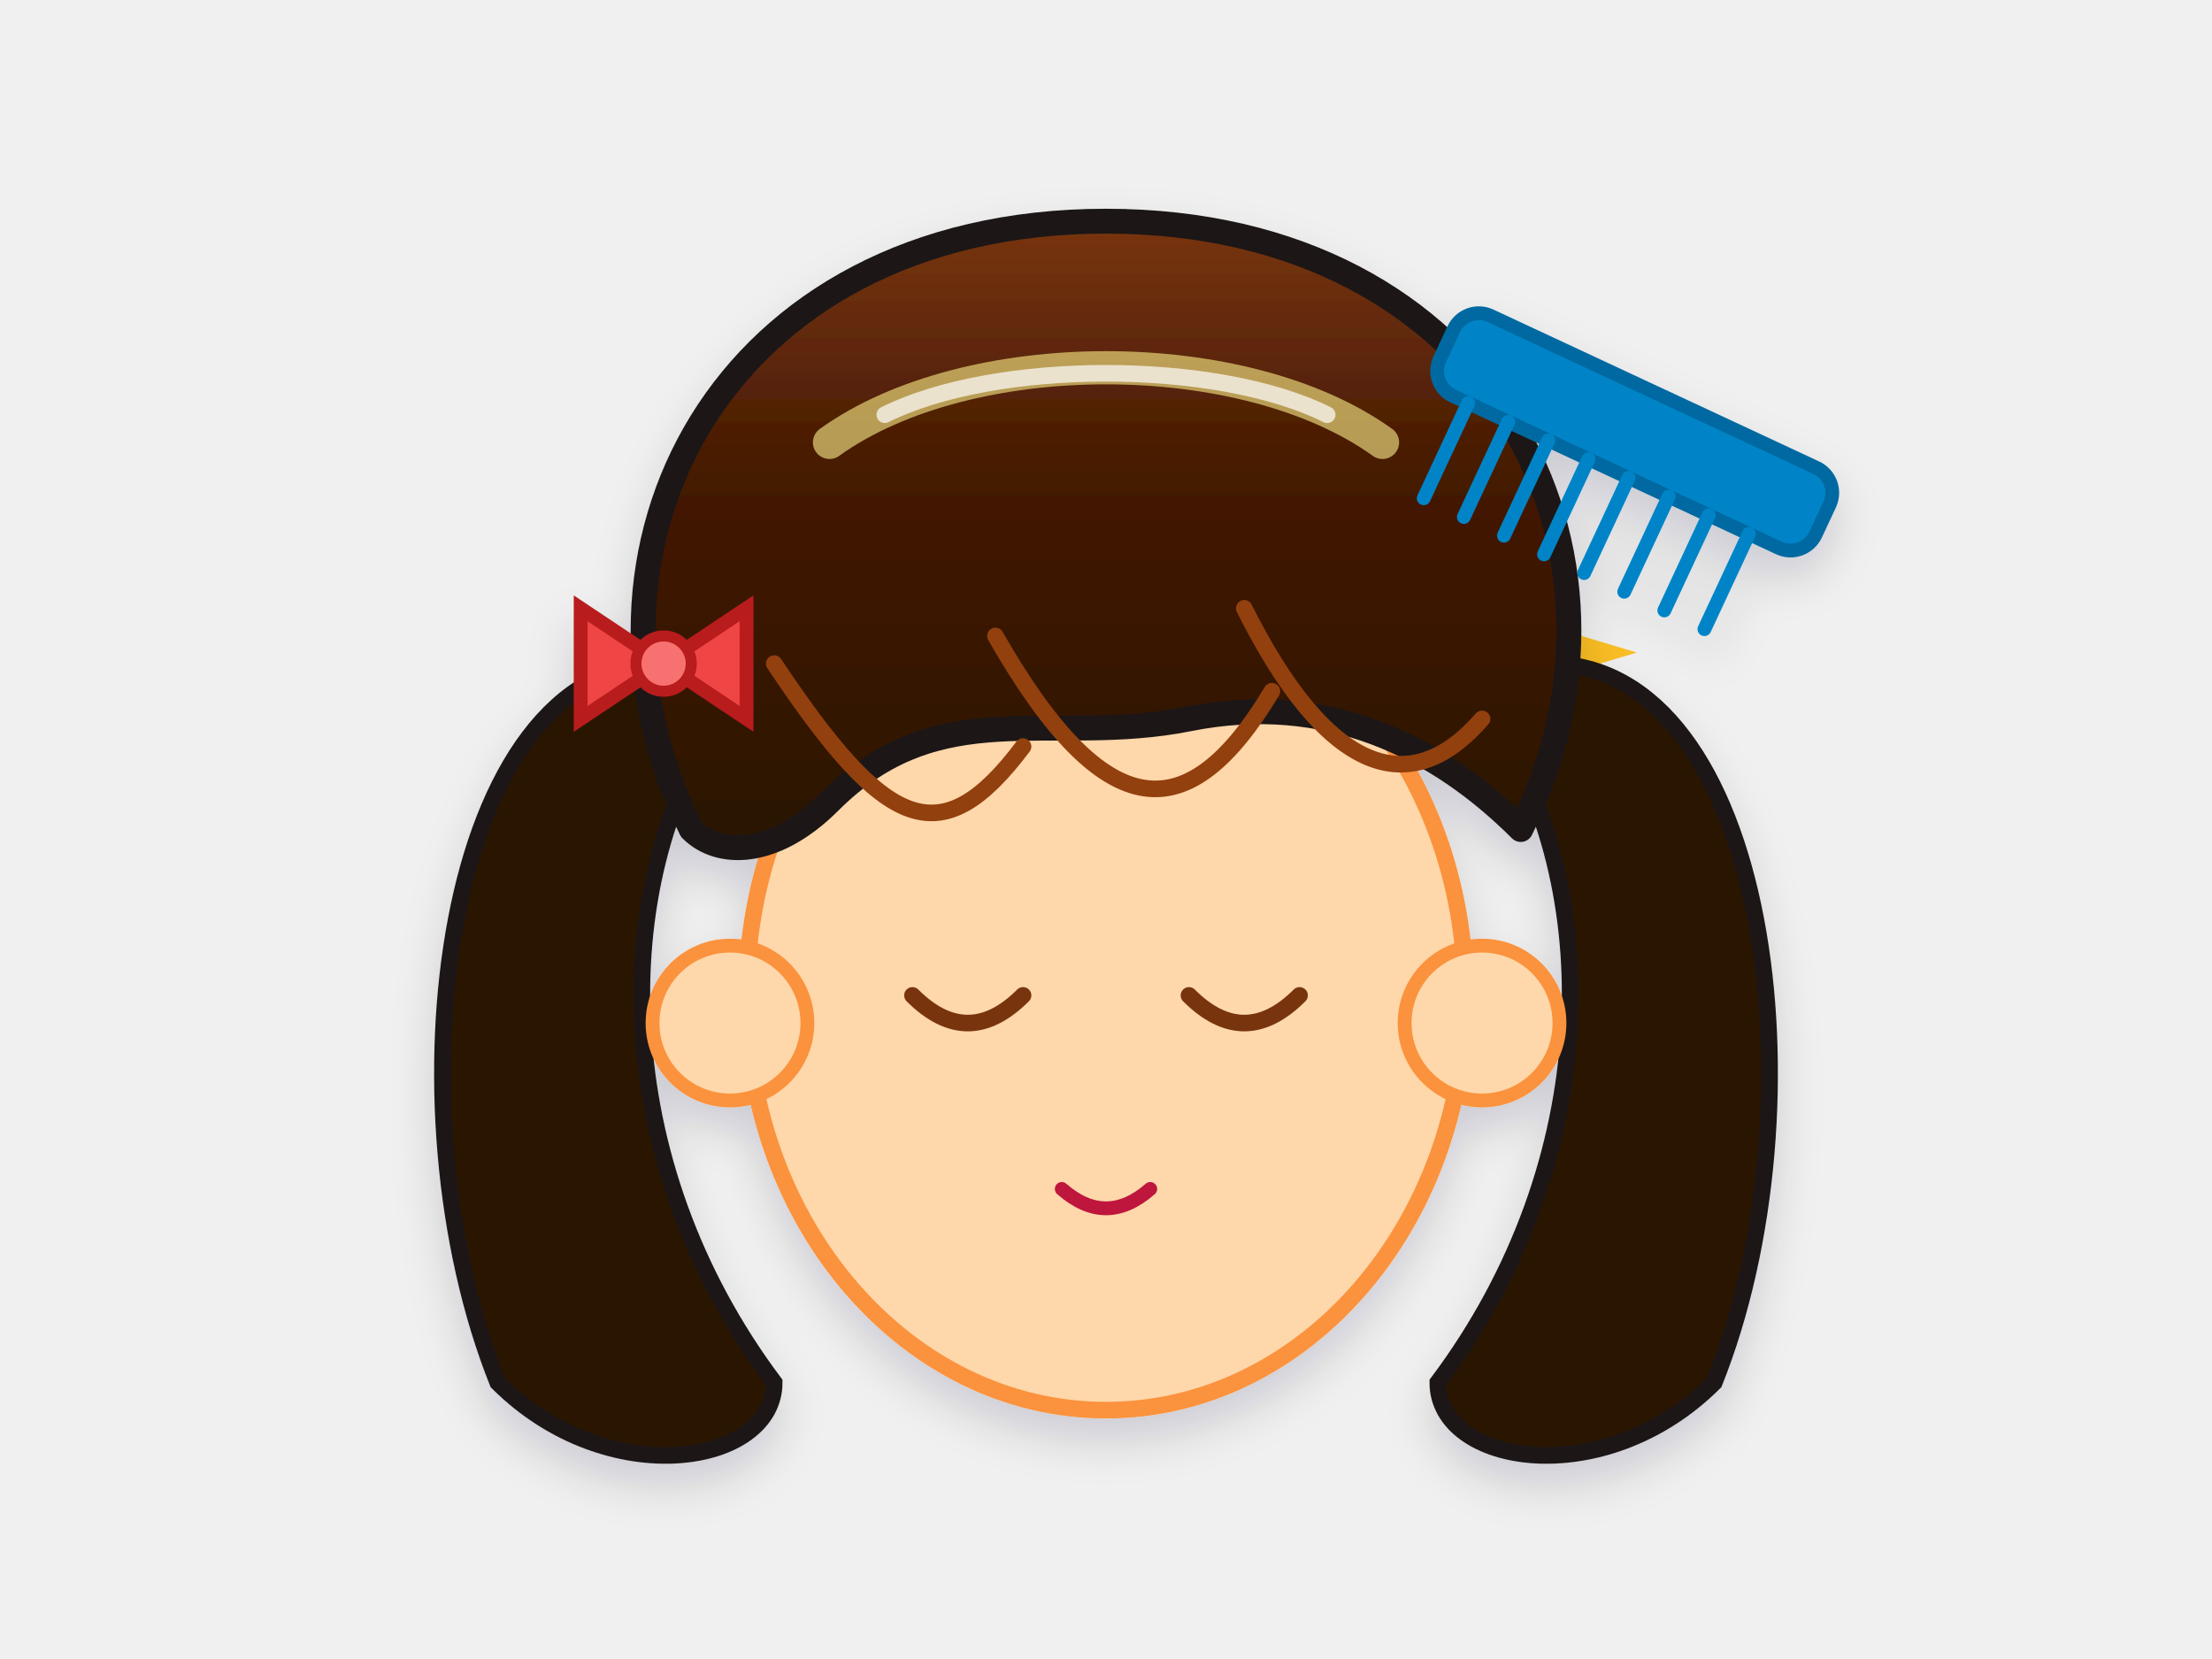
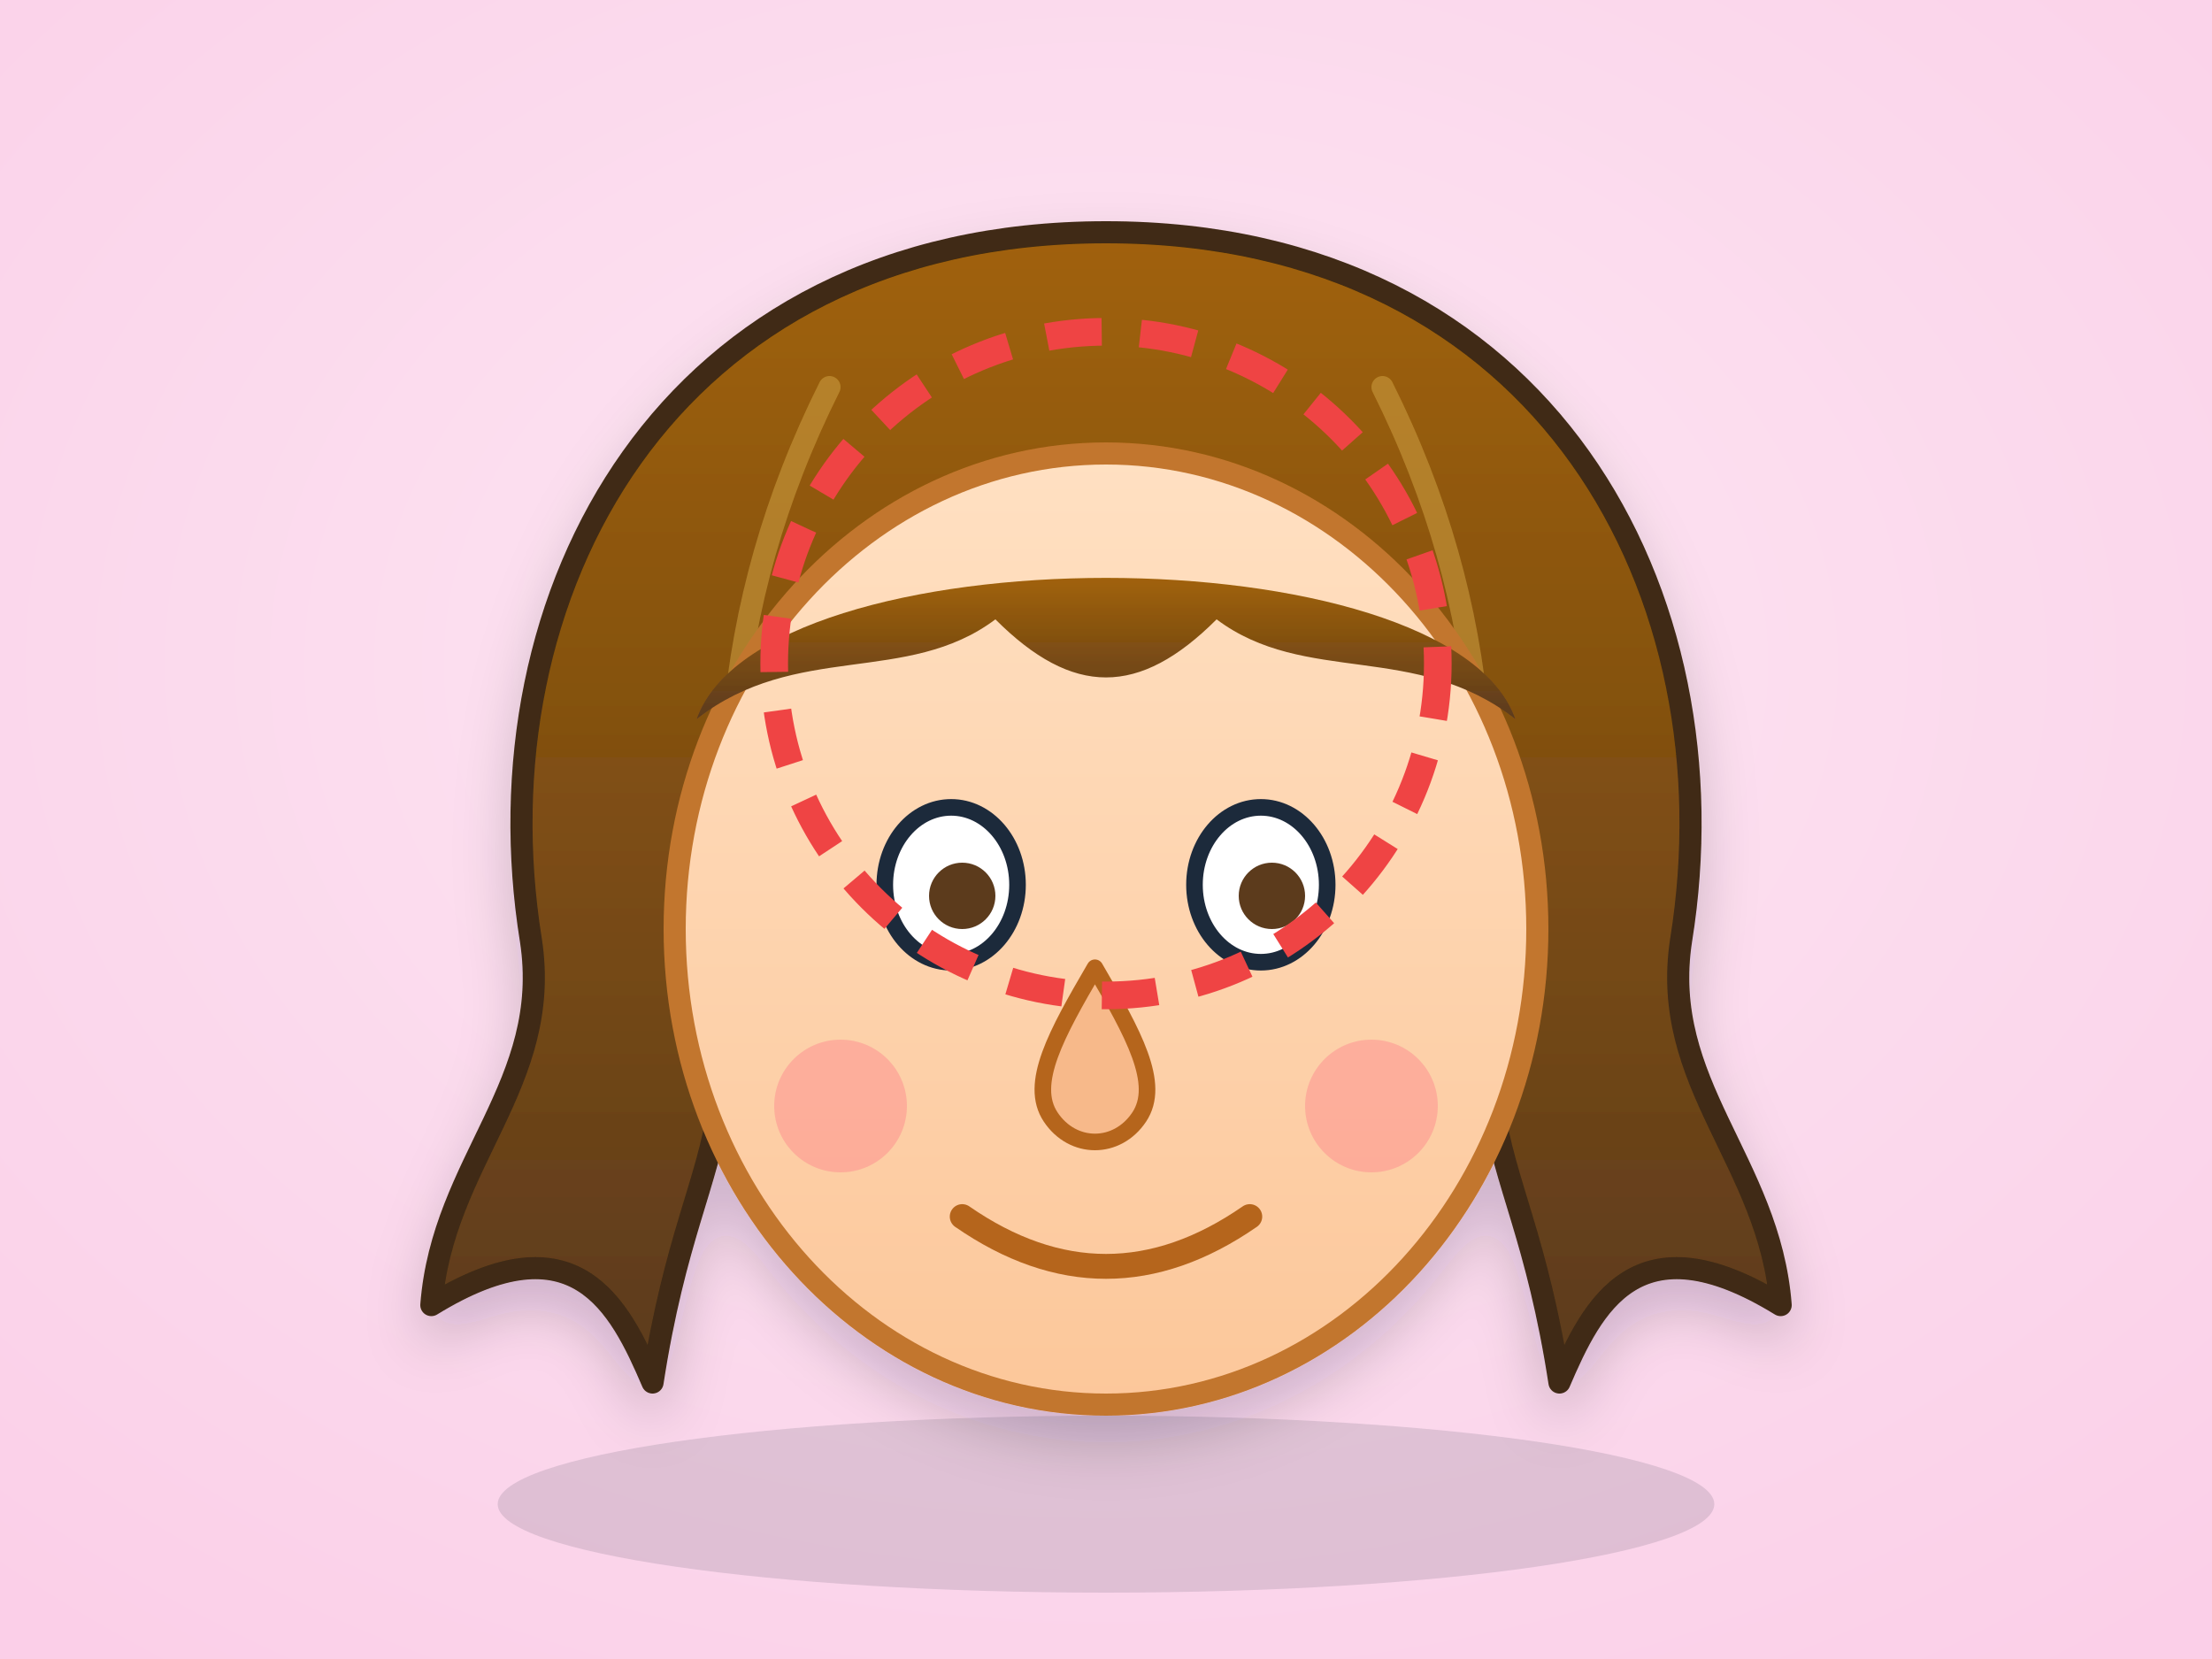
<svg xmlns="http://www.w3.org/2000/svg" viewBox="0 0 400 300" role="img" aria-labelledby="title-hair desc-hair">
  <defs>
-     <linearGradient id="hair-grad" x1="0%" y1="0%" x2="0%" y2="100%">
-       <stop offset="0%" stop-color="#78350f" />
-       <stop offset="40%" stop-color="#451a03" />
-       <stop offset="100%" stop-color="#291205" />
+     <radialGradient id="hair-bg" cx="50%" cy="40%" r="75%">
+       <stop offset="0%" stop-color="#fce7f3" />
+       <stop offset="100%" stop-color="#fbcfe8" />
+     </radialGradient>
+     <linearGradient id="hair-skin" x1="0%" y1="0%" x2="0%" y2="100%">
+       <stop offset="0%" stop-color="#ffe0c2" />
+       <stop offset="100%" stop-color="#fcc79a" />
    </linearGradient>
-     <filter id="soft-shadow" x="-10%" y="-10%" width="120%" height="120%">
-       <feDropShadow dx="0" dy="4" stdDeviation="4" flood-color="#0f172a" flood-opacity="0.15" />
+     <linearGradient id="hair-color" x1="0%" y1="0%" x2="0%" y2="100%">
+       <stop offset="0%" stop-color="#a16207" />
+       <stop offset="100%" stop-color="#5b3a1e" />
+     </linearGradient>
+     <filter id="soft-shadow" x="-20%" y="-20%" width="140%" height="140%">
+       <feDropShadow dx="0" dy="5" stdDeviation="5" flood-color="#0f172a" flood-opacity="0.18" />
    </filter>
  </defs>
-   <path d="M140 75 L144 65 L148 75 L158 78 L148 81 L144 91 L140 81 L130 78 Z" fill="#fbbf24" />
-   <circle cx="180" cy="55" r="3" fill="#fbbf24" />
-   <path d="M280 115 L283 105 L286 115 L296 118 L286 121 L283 131 L280 121 L270 118 Z" fill="#fbbf24" />
-   <g id="hair-figure" filter="url(#soft-shadow)">
-     <path d="M120 120 C80 120 70 200 90 250 C110 270 140 265 140 250 C110 210 110 160 130 130 Z" fill="#291205" stroke="#1c1917" stroke-width="3" />
-     <path d="M280 120 C320 120 330 200 310 250 C290 270 260 265 260 250 C290 210 290 160 270 130 Z" fill="#291205" stroke="#1c1917" stroke-width="3" />
-     <ellipse cx="200" cy="180" rx="65" ry="75" fill="#fed7aa" stroke="#fb923c" stroke-width="3" />
-     <circle cx="132" cy="185" r="14" fill="#fed7aa" stroke="#fb923c" stroke-width="2.5" />
-     <circle cx="268" cy="185" r="14" fill="#fed7aa" stroke="#fb923c" stroke-width="2.5" />
-     <path d="M165 180 Q175 190 185 180" fill="none" stroke="#78350f" stroke-width="3" stroke-linecap="round" />
-     <path d="M215 180 Q225 190 235 180" fill="none" stroke="#78350f" stroke-width="3" stroke-linecap="round" />
-     <path d="M192 215 Q200 222 208 215" fill="none" stroke="#be123c" stroke-width="2.5" stroke-linecap="round" />
-     <path d="M125 150              C100 100 130 40 200 40              C270 40 300 100 275 150              C260 135 240 125 215 130              C190 135 170 125 150 145              C140 155 130 155 125 150 Z" fill="url(#hair-grad)" stroke="#1c1917" stroke-width="4.5" stroke-linejoin="round" />
-     <path d="M140 120 C160 150 170 155 185 135" fill="none" stroke="#92400e" stroke-width="3" stroke-linecap="round" />
-     <path d="M180 115 C200 150 215 150 230 125" fill="none" stroke="#92400e" stroke-width="3" stroke-linecap="round" />
-     <path d="M225 110 C240 140 255 145 268 130" fill="none" stroke="#92400e" stroke-width="3" stroke-linecap="round" />
-     <path d="M150 80 C175 62 225 62 250 80" fill="none" stroke="#fef08a" stroke-width="6" stroke-linecap="round" opacity="0.6" />
-     <path d="M160 75 C180 65 220 65 240 75" fill="none" stroke="#ffffff" stroke-width="3" stroke-linecap="round" opacity="0.7" />
-     <g id="hair-bow" transform="translate(105, 110)">
-       <polygon points="15,10 0,0 0,20" fill="#ef4444" stroke="#b91c1c" stroke-width="2.5" />
-       <polygon points="15,10 30,0 30,20" fill="#ef4444" stroke="#b91c1c" stroke-width="2.5" />
-       <circle cx="15" cy="10" r="5" fill="#f87171" stroke="#b91c1c" stroke-width="2" />
-     </g>
-     <g id="hair-comb" transform="translate(265, 55) rotate(25)">
-       <rect x="0" y="0" width="75" height="16" rx="5" fill="#0284c7" stroke="#0369a1" stroke-width="2.5" />
-       <line x1="8" y1="16" x2="8" y2="35" stroke="#0284c7" stroke-width="2.5" stroke-linecap="round" />
-       <line x1="16" y1="16" x2="16" y2="35" stroke="#0284c7" stroke-width="2.5" stroke-linecap="round" />
-       <line x1="24" y1="16" x2="24" y2="35" stroke="#0284c7" stroke-width="2.5" stroke-linecap="round" />
-       <line x1="32" y1="16" x2="32" y2="35" stroke="#0284c7" stroke-width="2.5" stroke-linecap="round" />
-       <line x1="40" y1="16" x2="40" y2="35" stroke="#0284c7" stroke-width="2.5" stroke-linecap="round" />
-       <line x1="48" y1="16" x2="48" y2="35" stroke="#0284c7" stroke-width="2.5" stroke-linecap="round" />
-       <line x1="56" y1="16" x2="56" y2="35" stroke="#0284c7" stroke-width="2.5" stroke-linecap="round" />
-       <line x1="64" y1="16" x2="64" y2="35" stroke="#0284c7" stroke-width="2.5" stroke-linecap="round" />
-     </g>
+   <rect x="0" y="0" width="400" height="300" fill="url(#hair-bg)" />
+   <ellipse cx="200" cy="272" rx="110" ry="16" fill="#0f172a" opacity="0.12" />
+   <g id="face" filter="url(#soft-shadow)">
+     <path d="M200 42              C120 42 86 108 96 170              C100 196 80 210 78 236              C104 220 112 236 118 250              C122 224 128 214 130 200              C118 150 128 96 200 96              C272 96 282 150 270 200              C272 214 278 224 282 250              C288 236 296 220 322 236              C320 210 300 196 304 170              C314 108 280 42 200 42 Z" fill="url(#hair-color)" stroke="#3f2a12" stroke-width="4" stroke-linejoin="round" />
+     <path d="M150 70 C130 110 128 150 138 190" fill="none" stroke="#ca9a3f" stroke-width="4" stroke-linecap="round" opacity="0.6" />
+     <path d="M250 70 C270 110 272 150 262 190" fill="none" stroke="#ca9a3f" stroke-width="4" stroke-linecap="round" opacity="0.6" />
+     <ellipse cx="200" cy="168" rx="78" ry="86" fill="url(#hair-skin)" stroke="#c2762e" stroke-width="4" />
+     <path d="M126 130 C138 96 262 96 274 130 C256 116 236 124 220 112 C206 126 194 126 180 112 C164 124 144 116 126 130 Z" fill="url(#hair-color)" />
+     <ellipse cx="172" cy="160" rx="12" ry="14" fill="#ffffff" stroke="#1e293b" stroke-width="3" />
+     <circle cx="174" cy="162" r="6" fill="#5b3a1e" />
+     <ellipse cx="228" cy="160" rx="12" ry="14" fill="#ffffff" stroke="#1e293b" stroke-width="3" />
+     <circle cx="230" cy="162" r="6" fill="#5b3a1e" />
+     <path d="M198 175 C205 187 210 196 206 202 C202 208 194 208 190 202 C186 196 191 187 198 175 Z" fill="#f7b98a" stroke="#b5651d" stroke-width="3" stroke-linejoin="round" />
+     <circle cx="152" cy="200" r="12" fill="#fb7185" opacity="0.35" />
+     <circle cx="248" cy="200" r="12" fill="#fb7185" opacity="0.35" />
+     <path d="M174 220 Q200 238 226 220" fill="none" stroke="#b5651d" stroke-width="4.5" stroke-linecap="round" />
  </g>
+   <circle cx="200" cy="120" r="60" fill="none" stroke="#ef4444" stroke-width="5" stroke-dasharray="10 7" />
</svg>
